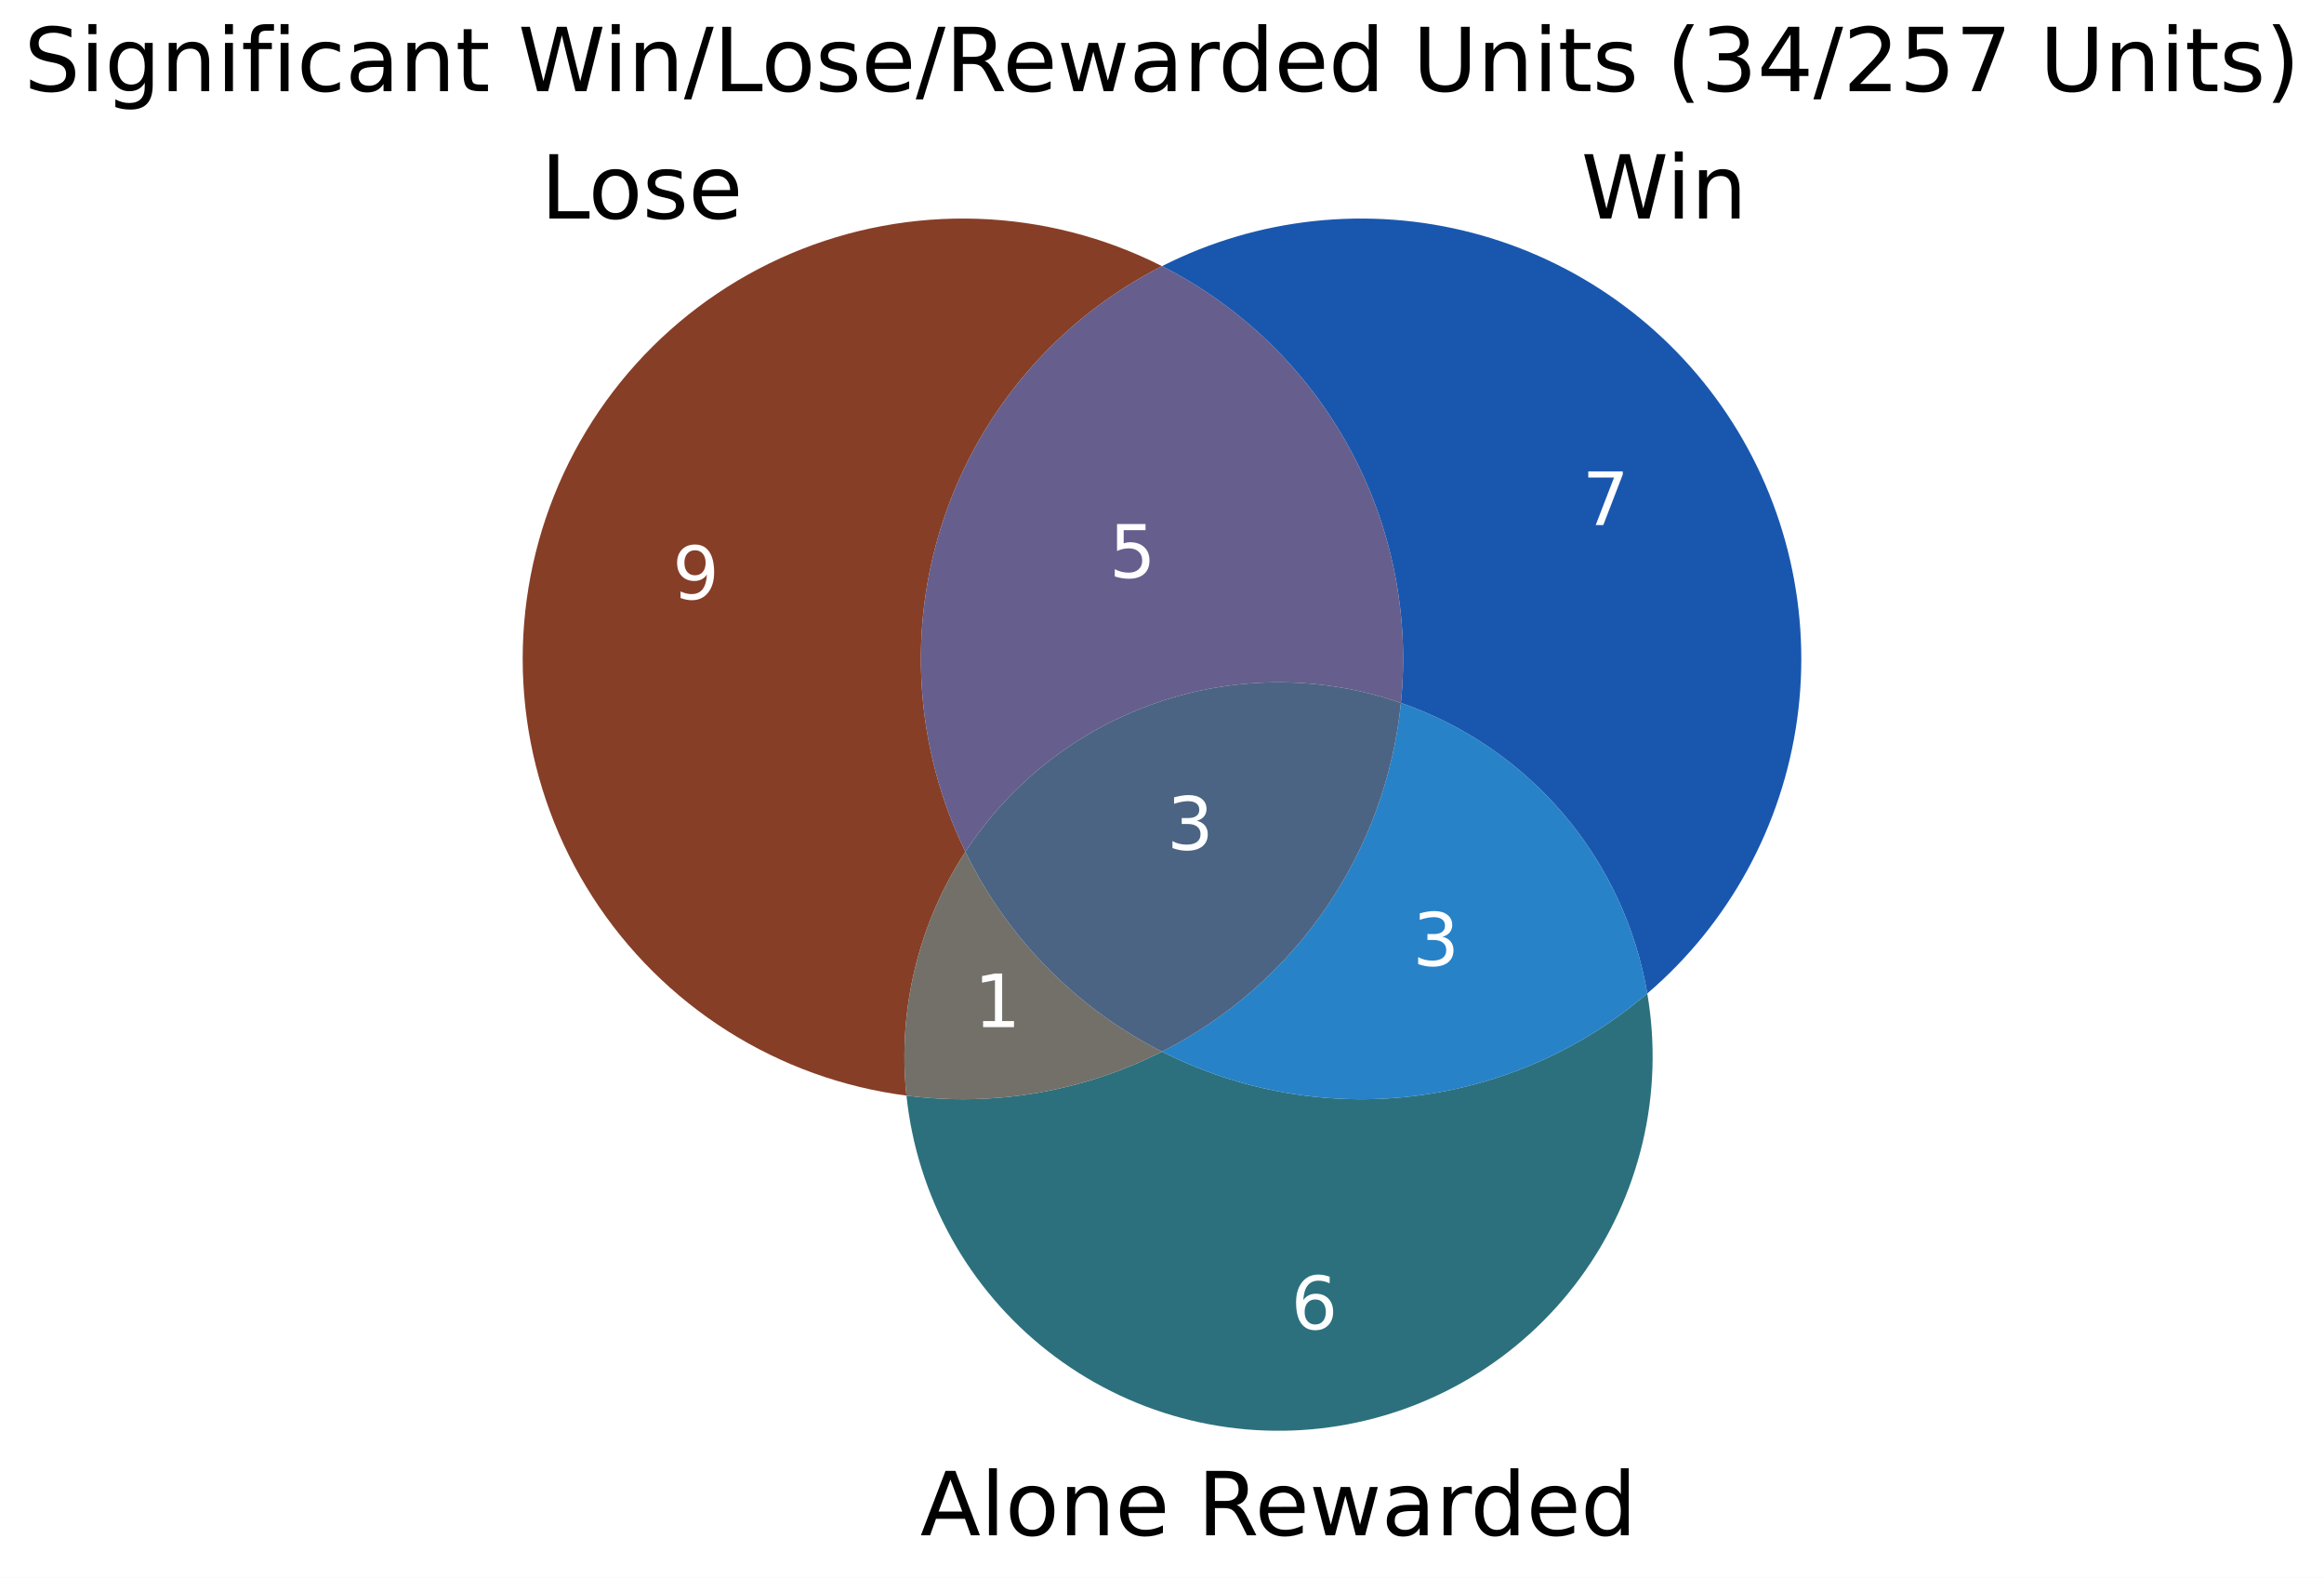
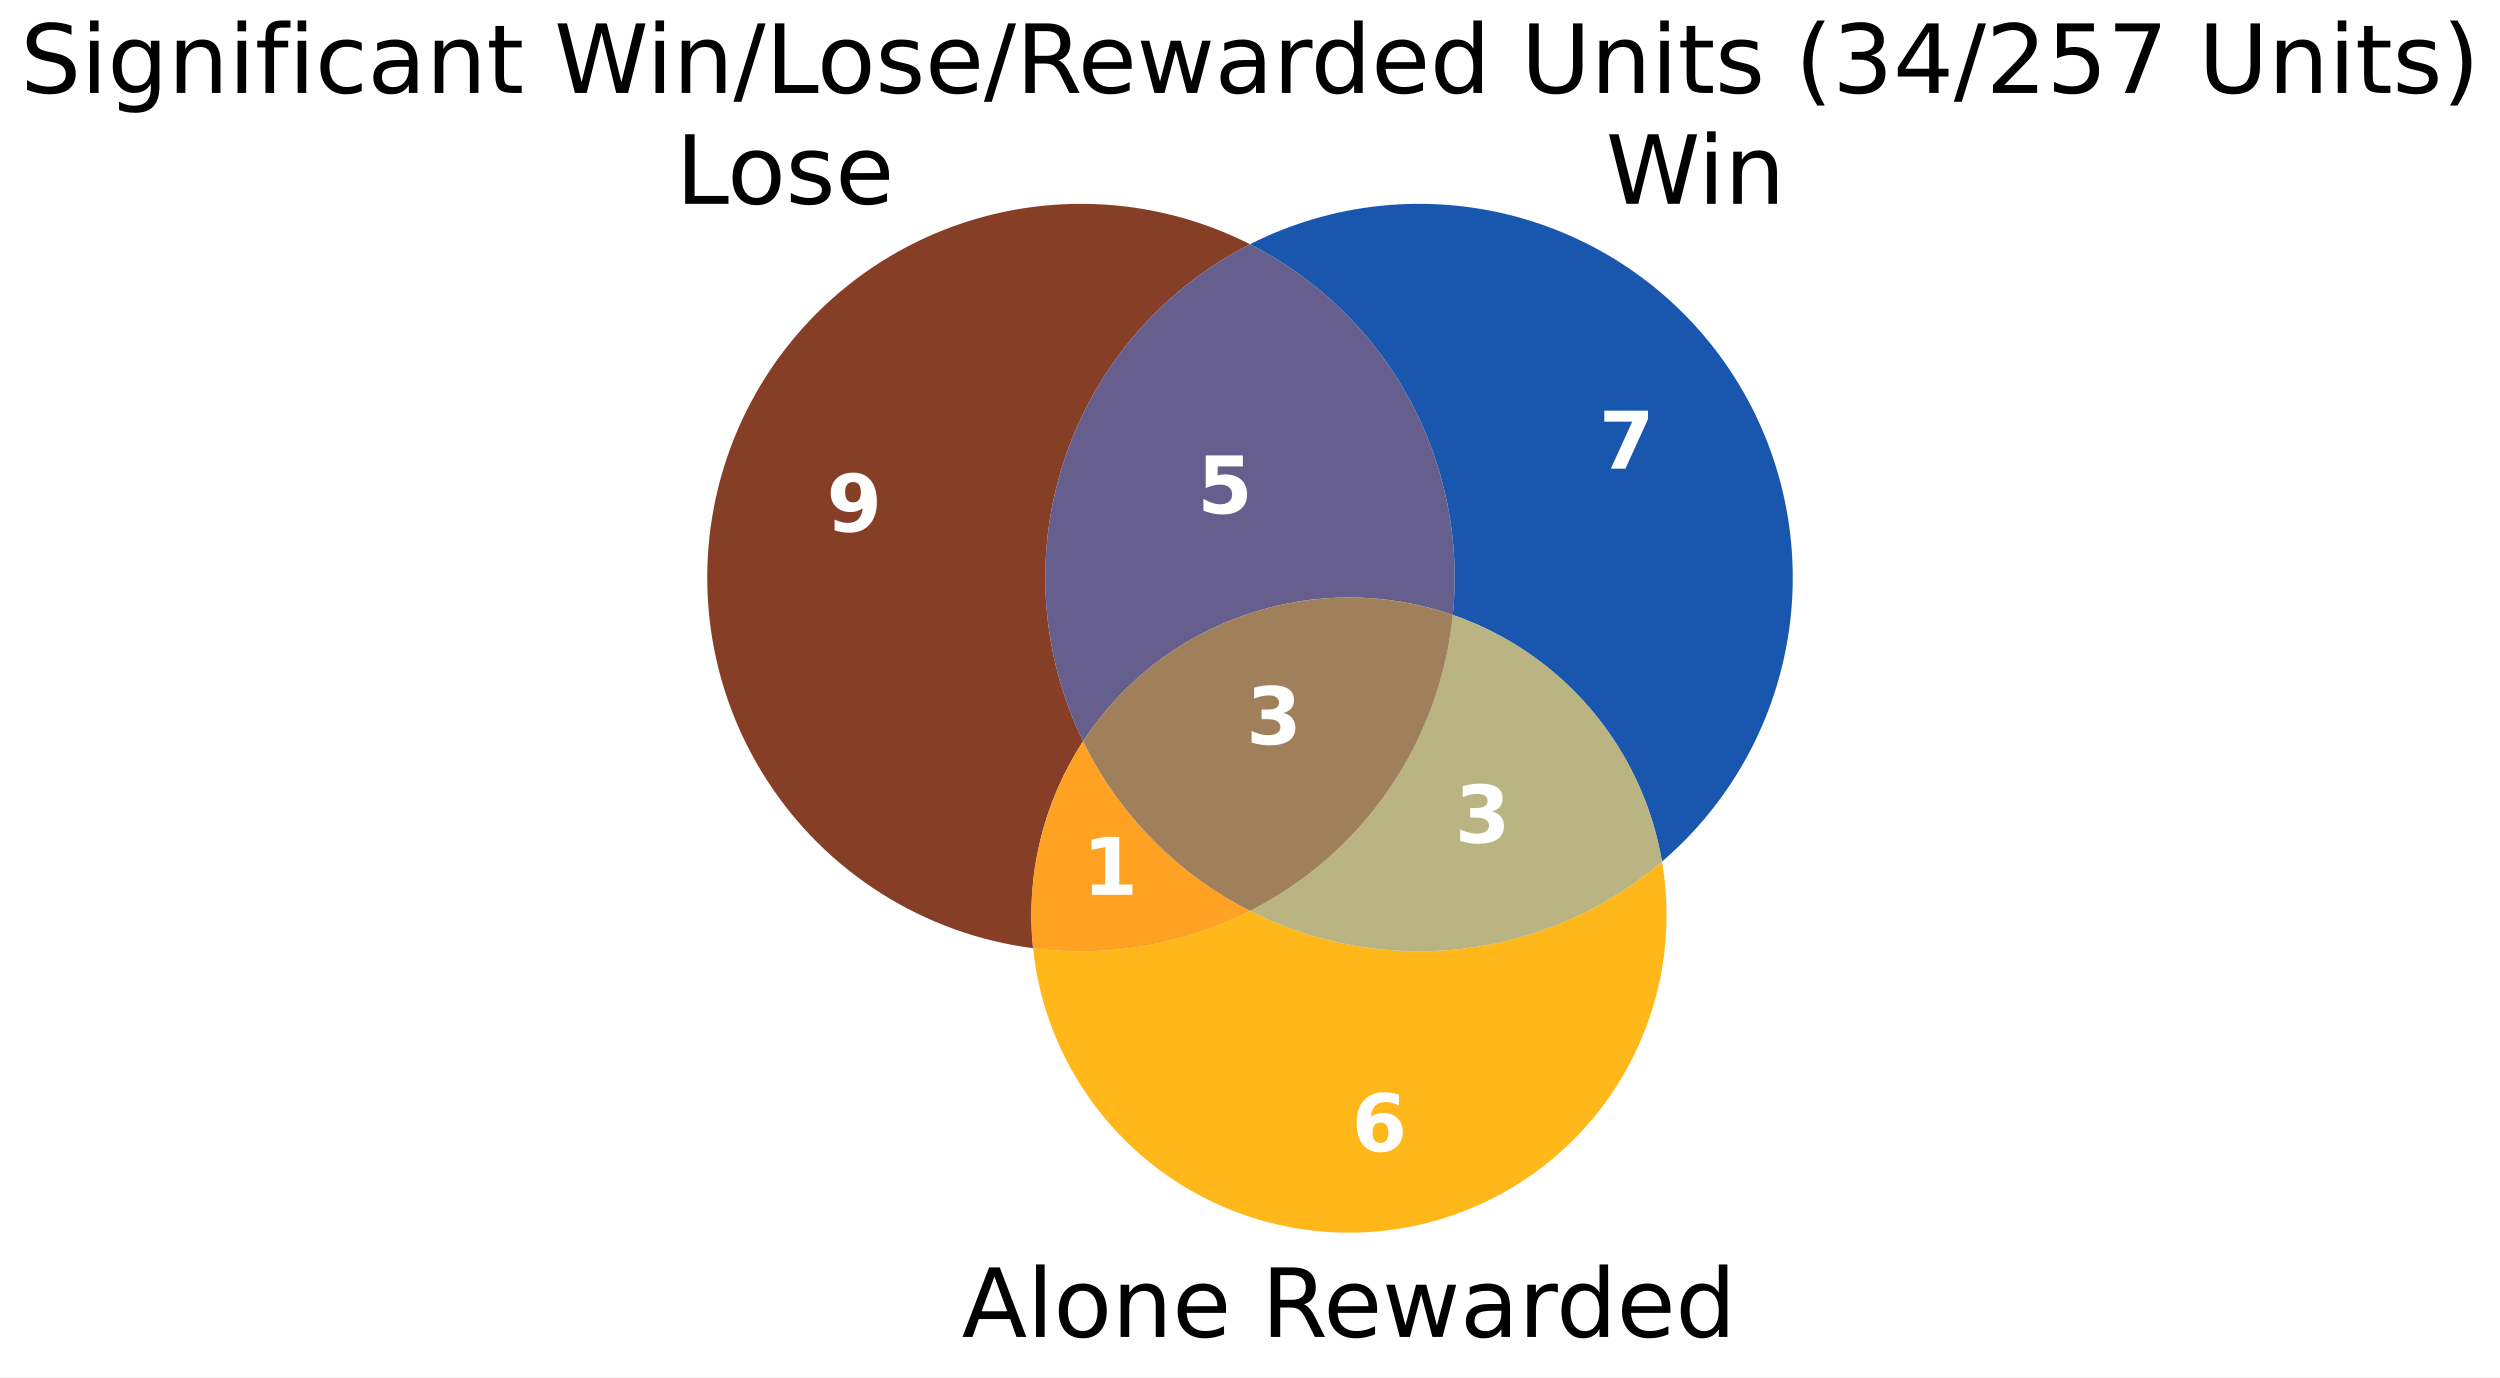
- <svg xmlns="http://www.w3.org/2000/svg" xmlns:xlink="http://www.w3.org/1999/xlink" width="694.823pt" height="471.575pt" viewBox="0 0 694.823 471.575" version="1.1">
+ <svg xmlns="http://www.w3.org/2000/svg" xmlns:xlink="http://www.w3.org/1999/xlink" width="880.393pt" height="485.002pt" viewBox="0 0 880.393 485.002" version="1.1">
  <defs>
    <style type="text/css">*{stroke-linejoin: round; stroke-linecap: butt}</style>
  </defs>
  <g id="figure_1">
    <g id="patch_1">
-       <path d="M 0 471.575  L 694.823 471.575  L 694.823 0  L 0 0  z " style="fill: #ffffff" />
+       <path d="M 0 485.002  L 880.393 485.002  L 880.393 0  L 0 0  z " style="fill: #ffffff" />
    </g>
    <g id="axes_1">
      <g id="patch_2">
-         <path d="M 347.411 79.551  C 330.312 70.88 311.524 66.049 292.363 65.397  C 273.202 64.745 254.128 68.288 236.48 75.776  C 218.831 83.265 203.029 94.52 190.184 108.752  C 177.339 122.984 167.757 139.852 162.11 158.173  C 156.464 176.495 154.888 195.831 157.494 214.825  C 160.1 233.818 166.825 252.016 177.197 268.139  C 187.569 284.263 201.339 297.928 217.543 308.175  C 233.747 318.421 251.996 325.005 271.009 327.463  C 269.676 314.761 270.528 301.924 273.529 289.509  C 276.53 277.095 281.635 265.285 288.623 254.594  C 273.495 223.552 271.175 187.769 282.17 155.033  C 293.164 122.297 316.612 95.169 347.411 79.551  " clip-path="url(#p46e3f0a4e7)" style="fill: #792910; opacity: 0.9" />
+         <path d="M 440.196 86.009  C 423.097 77.339 404.309 72.508 385.148 71.856  C 365.987 71.204 346.913 74.746 329.265 82.235  C 311.616 89.723 295.814 100.978 282.969 115.21  C 270.124 129.442 260.542 146.311 254.895 164.632  C 249.249 182.953 247.673 202.289 250.279 221.283  C 252.885 240.277 259.61 258.474 269.982 274.598  C 280.354 290.722 294.124 304.386 310.328 314.633  C 326.532 324.88 344.78 331.464 363.794 333.922  C 362.461 321.22 363.313 308.382 366.314 295.968  C 369.315 283.553 374.42 271.744 381.408 261.053  C 366.28 230.01 363.96 194.228 374.955 161.492  C 385.949 128.756 409.397 101.627 440.196 86.009  " clip-path="url(#pc267078494)" style="fill: #792910; opacity: 0.9" />
      </g>
      <g id="patch_3">
-         <path d="M 347.411 79.551  C 371.096 91.561 390.6 110.462 403.347 133.758  C 416.094 157.054 421.497 183.671 418.842 210.094  C 437.77 216.647 454.595 228.166 467.551 243.442  C 480.507 258.718 489.125 277.197 492.5 296.941  C 516.957 276.016 532.908 246.83 537.312 214.946  C 541.716 183.062 534.276 150.644 516.408 123.873  C 498.54 97.101 471.458 77.792 440.324 69.627  C 409.191 61.461 376.118 64.994 347.411 79.551  " clip-path="url(#p46e3f0a4e7)" style="fill: #0045a6; opacity: 0.9" />
+         <path d="M 440.196 86.009  C 463.881 98.019 483.385 116.921 496.132 140.217  C 508.879 163.513 514.282 190.13 511.627 216.553  C 530.555 223.106 547.38 234.625 560.336 249.901  C 573.292 265.176 581.91 283.656 585.285 303.4  C 609.742 282.475 625.693 253.288 630.097 221.405  C 634.501 189.521 627.06 157.103 609.193 130.331  C 591.325 103.56 564.243 84.251 533.109 76.085  C 501.976 67.92 468.903 71.453 440.196 86.009  " clip-path="url(#pc267078494)" style="fill: #0045a6; opacity: 0.9" />
      </g>
      <g id="patch_4">
-         <path d="M 347.411 79.551  C 316.612 95.169 293.164 122.297 282.17 155.033  C 271.175 187.769 273.495 223.552 288.623 254.594  C 302.261 233.729 322.491 218.009 346.079 209.948  C 369.667 201.887 395.287 201.939 418.842 210.094  C 421.497 183.671 416.094 157.054 403.347 133.758  C 390.6 110.462 371.096 91.561 347.411 79.551  " clip-path="url(#p46e3f0a4e7)" style="fill: #554d7f; opacity: 0.9" />
+         <path d="M 440.196 86.009  C 409.397 101.627 385.949 128.756 374.955 161.492  C 363.96 194.228 366.28 230.01 381.408 261.053  C 395.046 240.187 415.276 224.468 438.864 216.407  C 462.452 208.346 488.072 208.397 511.627 216.553  C 514.282 190.13 508.879 163.513 496.132 140.217  C 483.385 116.921 463.881 98.019 440.196 86.009  " clip-path="url(#pc267078494)" style="fill: #554d7f; opacity: 0.9" />
      </g>
      <g id="patch_5">
-         <path d="M 271.009 327.463  C 272.574 342.374 277.121 356.82 284.379 369.939  C 291.638 383.057 301.46 394.584 313.262 403.831  C 325.063 413.078 338.604 419.859 353.078 423.769  C 367.552 427.679 382.666 428.64 397.518 426.593  C 412.371 424.546 426.661 419.534 439.538 411.855  C 452.415 404.175 463.617 393.985 472.478 381.89  C 481.338 369.796 487.677 356.042 491.117 341.449  C 494.556 326.856 495.027 311.72 492.5 296.941  C 472.741 313.847 448.409 324.523 422.589 327.616  C 396.77 330.709 370.604 326.081 347.411 314.321  C 335.692 320.263 323.149 324.418 310.2 326.645  C 297.25 328.873 284.04 329.149 271.009 327.463  " clip-path="url(#p46e3f0a4e7)" style="fill: #15616f; opacity: 0.9" />
+         <path d="M 363.794 333.922  C 365.359 348.833 369.906 363.278 377.164 376.397  C 384.423 389.516 394.245 401.042 406.046 410.29  C 417.848 419.537 431.389 426.318 445.863 430.228  C 460.337 434.138 475.451 435.098 490.303 433.052  C 505.156 431.005 519.446 425.993 532.323 418.313  C 545.2 410.634 556.402 400.444 565.263 388.349  C 574.123 376.254 580.462 362.501 583.902 347.908  C 587.341 333.315 587.812 318.178 585.285 303.4  C 565.526 320.305 541.194 330.982 515.374 334.075  C 489.555 337.167 463.389 332.54 440.196 320.779  C 428.477 326.722 415.934 330.876 402.985 333.104  C 390.035 335.331 376.825 335.607 363.794 333.922  " clip-path="url(#pc267078494)" style="fill: #ffaf00; opacity: 0.9" />
      </g>
      <g id="patch_6">
-         <path d="M 271.009 327.463  C 284.04 329.149 297.25 328.873 310.2 326.645  C 323.149 324.418 335.692 320.263 347.411 314.321  C 334.706 307.878 323.13 299.415 313.136 289.262  C 303.143 279.109 294.864 267.401 288.623 254.594  C 281.635 265.285 276.53 277.095 273.529 289.509  C 270.528 301.924 269.676 314.761 271.009 327.463  " clip-path="url(#p46e3f0a4e7)" style="fill: #636159; opacity: 0.9" />
+         <path d="M 363.794 333.922  C 376.825 335.607 390.035 335.331 402.985 333.104  C 415.934 330.876 428.477 326.722 440.196 320.779  C 427.491 314.336 415.915 305.873 405.921 295.72  C 395.928 285.568 387.649 273.859 381.408 261.053  C 374.42 271.744 369.315 283.553 366.314 295.968  C 363.313 308.382 362.461 321.22 363.794 333.922  " clip-path="url(#pc267078494)" style="fill: #ff970b; opacity: 0.9" />
      </g>
      <g id="patch_7">
-         <path d="M 418.842 210.094  C 416.635 232.063 408.934 253.127 396.452 271.34  C 383.97 289.553 367.104 304.335 347.411 314.321  C 370.604 326.081 396.77 330.709 422.589 327.616  C 448.409 324.523 472.741 313.847 492.5 296.941  C 489.125 277.197 480.507 258.718 467.551 243.442  C 454.595 228.166 437.77 216.647 418.842 210.094  " clip-path="url(#p46e3f0a4e7)" style="fill: #0f74c2; opacity: 0.9" />
+         <path d="M 511.627 216.553  C 509.42 238.521 501.719 259.586 489.237 277.798  C 476.755 296.011 459.889 310.794 440.196 320.779  C 463.389 332.54 489.555 337.167 515.374 334.075  C 541.194 330.982 565.526 320.305 585.285 303.4  C 581.91 283.656 573.292 265.176 560.336 249.901  C 547.38 234.625 530.555 223.106 511.627 216.553  " clip-path="url(#pc267078494)" style="fill: #b2ab74; opacity: 0.9" />
      </g>
      <g id="patch_8">
-         <path d="M 288.623 254.594  C 294.864 267.401 303.143 279.109 313.136 289.262  C 323.13 299.415 334.706 307.878 347.411 314.321  C 367.104 304.335 383.97 289.553 396.452 271.34  C 408.934 253.127 416.635 232.063 418.842 210.094  C 395.287 201.939 369.667 201.887 346.079 209.948  C 322.491 218.009 302.261 233.729 288.623 254.594  " clip-path="url(#p46e3f0a4e7)" style="fill: #395375; opacity: 0.9" />
+         <path d="M 381.408 261.053  C 387.649 273.859 395.928 285.568 405.921 295.72  C 415.915 305.873 427.491 314.336 440.196 320.779  C 459.889 310.794 476.755 296.011 489.237 277.798  C 501.719 259.586 509.42 238.521 511.627 216.553  C 488.072 208.397 462.452 208.346 438.864 216.407  C 415.276 224.468 395.046 240.187 381.408 261.053  " clip-path="url(#pc267078494)" style="fill: #967249; opacity: 0.9" />
      </g>
      <g id="text_1">
-         <g style="fill: #ffffff" transform="translate(201.0567 179.0816) scale(0.22 -0.22)">
-           <defs>
-             <path id="DejaVuSans-39" d="M 703 97  L 703 672  Q 941 559 1184 500  Q 1428 441 1663 441  Q 2288 441 2617 861  Q 2947 1281 2994 2138  Q 2813 1869 2534 1725  Q 2256 1581 1919 1581  Q 1219 1581 811 2004  Q 403 2428 403 3163  Q 403 3881 828 4315  Q 1253 4750 1959 4750  Q 2769 4750 3195 4129  Q 3622 3509 3622 2328  Q 3622 1225 3098 567  Q 2575 -91 1691 -91  Q 1453 -91 1209 -44  Q 966 3 703 97  z M 1959 2075  Q 2384 2075 2632 2365  Q 2881 2656 2881 3163  Q 2881 3666 2632 3958  Q 2384 4250 1959 4250  Q 1534 4250 1286 3958  Q 1038 3666 1038 3163  Q 1038 2656 1286 2365  Q 1534 2075 1959 2075  z " transform="scale(0.015625)" />
-           </defs>
-           <use xlink:href="#DejaVuSans-39" />
+         <g style="fill: #ffffff" transform="translate(291.0994 187.1958) scale(0.28 -0.28)">
+           <defs>
+             <path id="DejaVuSans-Bold-39" d="M 641 103  L 641 966  Q 928 831 1190 764  Q 1453 697 1709 697  Q 2247 697 2547 995  Q 2847 1294 2900 1881  Q 2688 1725 2447 1647  Q 2206 1569 1925 1569  Q 1209 1569 770 1986  Q 331 2403 331 3084  Q 331 3838 820 4291  Q 1309 4744 2131 4744  Q 3044 4744 3544 4128  Q 4044 3513 4044 2388  Q 4044 1231 3459 570  Q 2875 -91 1856 -91  Q 1528 -91 1228 -42  Q 928 6 641 103  z M 2125 2350  Q 2441 2350 2600 2554  Q 2759 2759 2759 3169  Q 2759 3575 2600 3781  Q 2441 3988 2125 3988  Q 1809 3988 1650 3781  Q 1491 3575 1491 3169  Q 1491 2759 1650 2554  Q 1809 2350 2125 2350  z " transform="scale(0.015625)" />
+           </defs>
+           <use xlink:href="#DejaVuSans-Bold-39" />
        </g>
      </g>
      <g id="text_2">
-         <g style="fill: #ffffff" transform="translate(473.0575 156.9297) scale(0.22 -0.22)">
-           <defs>
-             <path id="DejaVuSans-37" d="M 525 4666  L 3525 4666  L 3525 4397  L 1831 0  L 1172 0  L 2766 4134  L 525 4134  L 525 4666  z " transform="scale(0.015625)" />
-           </defs>
-           <use xlink:href="#DejaVuSans-37" />
+         <g style="fill: #ffffff" transform="translate(563.1002 165.044) scale(0.28 -0.28)">
+           <defs>
+             <path id="DejaVuSans-Bold-37" d="M 428 4666  L 3944 4666  L 3944 3988  L 2125 0  L 953 0  L 2675 3781  L 428 3781  L 428 4666  z " transform="scale(0.015625)" />
+           </defs>
+           <use xlink:href="#DejaVuSans-Bold-37" />
        </g>
      </g>
      <g id="text_3">
-         <g style="fill: #ffffff" transform="translate(331.5931 172.6692) scale(0.22 -0.22)">
-           <defs>
-             <path id="DejaVuSans-35" d="M 691 4666  L 3169 4666  L 3169 4134  L 1269 4134  L 1269 2991  Q 1406 3038 1543 3061  Q 1681 3084 1819 3084  Q 2600 3084 3056 2656  Q 3513 2228 3513 1497  Q 3513 744 3044 326  Q 2575 -91 1722 -91  Q 1428 -91 1123 -41  Q 819 9 494 109  L 494 744  Q 775 591 1075 516  Q 1375 441 1709 441  Q 2250 441 2565 725  Q 2881 1009 2881 1497  Q 2881 1984 2565 2268  Q 2250 2553 1709 2553  Q 1456 2553 1204 2497  Q 953 2441 691 2322  L 691 4666  z " transform="scale(0.015625)" />
-           </defs>
-           <use xlink:href="#DejaVuSans-35" />
+         <g style="fill: #ffffff" transform="translate(421.6358 180.7835) scale(0.28 -0.28)">
+           <defs>
+             <path id="DejaVuSans-Bold-35" d="M 678 4666  L 3669 4666  L 3669 3781  L 1638 3781  L 1638 3059  Q 1775 3097 1914 3117  Q 2053 3138 2203 3138  Q 3056 3138 3531 2711  Q 4006 2284 4006 1522  Q 4006 766 3489 337  Q 2972 -91 2053 -91  Q 1656 -91 1267 -14  Q 878 63 494 219  L 494 1166  Q 875 947 1217 837  Q 1559 728 1863 728  Q 2300 728 2551 942  Q 2803 1156 2803 1522  Q 2803 1891 2551 2103  Q 2300 2316 1863 2316  Q 1603 2316 1309 2248  Q 1016 2181 678 2041  L 678 4666  z " transform="scale(0.015625)" />
+           </defs>
+           <use xlink:href="#DejaVuSans-Bold-35" />
        </g>
      </g>
      <g id="text_4">
-         <g style="fill: #ffffff" transform="translate(385.9629 397.2796) scale(0.22 -0.22)">
-           <defs>
-             <path id="DejaVuSans-36" d="M 2113 2584  Q 1688 2584 1439 2293  Q 1191 2003 1191 1497  Q 1191 994 1439 701  Q 1688 409 2113 409  Q 2538 409 2786 701  Q 3034 994 3034 1497  Q 3034 2003 2786 2293  Q 2538 2584 2113 2584  z M 3366 4563  L 3366 3988  Q 3128 4100 2886 4159  Q 2644 4219 2406 4219  Q 1781 4219 1451 3797  Q 1122 3375 1075 2522  Q 1259 2794 1537 2939  Q 1816 3084 2150 3084  Q 2853 3084 3261 2657  Q 3669 2231 3669 1497  Q 3669 778 3244 343  Q 2819 -91 2113 -91  Q 1303 -91 875 529  Q 447 1150 447 2328  Q 447 3434 972 4092  Q 1497 4750 2381 4750  Q 2619 4750 2861 4703  Q 3103 4656 3366 4563  z " transform="scale(0.015625)" />
-           </defs>
-           <use xlink:href="#DejaVuSans-36" />
+         <g style="fill: #ffffff" transform="translate(476.0056 405.3939) scale(0.28 -0.28)">
+           <defs>
+             <path id="DejaVuSans-Bold-36" d="M 2316 2303  Q 2000 2303 1842 2098  Q 1684 1894 1684 1484  Q 1684 1075 1842 870  Q 2000 666 2316 666  Q 2634 666 2792 870  Q 2950 1075 2950 1484  Q 2950 1894 2792 2098  Q 2634 2303 2316 2303  z M 3803 4544  L 3803 3681  Q 3506 3822 3243 3889  Q 2981 3956 2731 3956  Q 2194 3956 1894 3657  Q 1594 3359 1544 2772  Q 1750 2925 1990 3001  Q 2231 3078 2516 3078  Q 3231 3078 3670 2659  Q 4109 2241 4109 1563  Q 4109 813 3618 361  Q 3128 -91 2303 -91  Q 1394 -91 895 523  Q 397 1138 397 2266  Q 397 3422 980 4083  Q 1563 4744 2578 4744  Q 2900 4744 3203 4694  Q 3506 4644 3803 4544  z " transform="scale(0.015625)" />
+           </defs>
+           <use xlink:href="#DejaVuSans-Bold-36" />
        </g>
      </g>
      <g id="text_5">
-         <g style="fill: #ffffff" transform="translate(291.1972 307.0047) scale(0.22 -0.22)">
-           <defs>
-             <path id="DejaVuSans-31" d="M 794 531  L 1825 531  L 1825 4091  L 703 3866  L 703 4441  L 1819 4666  L 2450 4666  L 2450 531  L 3481 531  L 3481 0  L 794 0  L 794 531  z " transform="scale(0.015625)" />
-           </defs>
-           <use xlink:href="#DejaVuSans-31" />
+         <g style="fill: #ffffff" transform="translate(381.2399 315.1189) scale(0.28 -0.28)">
+           <defs>
+             <path id="DejaVuSans-Bold-31" d="M 750 831  L 1813 831  L 1813 3847  L 722 3622  L 722 4441  L 1806 4666  L 2950 4666  L 2950 831  L 4013 831  L 4013 0  L 750 0  L 750 831  z " transform="scale(0.015625)" />
+           </defs>
+           <use xlink:href="#DejaVuSans-Bold-31" />
        </g>
      </g>
      <g id="text_6">
-         <g style="fill: #ffffff" transform="translate(422.3222 288.6344) scale(0.22 -0.22)">
-           <defs>
-             <path id="DejaVuSans-33" d="M 2597 2516  Q 3050 2419 3304 2112  Q 3559 1806 3559 1356  Q 3559 666 3084 287  Q 2609 -91 1734 -91  Q 1441 -91 1130 -33  Q 819 25 488 141  L 488 750  Q 750 597 1062 519  Q 1375 441 1716 441  Q 2309 441 2620 675  Q 2931 909 2931 1356  Q 2931 1769 2642 2001  Q 2353 2234 1838 2234  L 1294 2234  L 1294 2753  L 1863 2753  Q 2328 2753 2575 2939  Q 2822 3125 2822 3475  Q 2822 3834 2567 4026  Q 2313 4219 1838 4219  Q 1578 4219 1281 4162  Q 984 4106 628 3988  L 628 4550  Q 988 4650 1302 4700  Q 1616 4750 1894 4750  Q 2613 4750 3031 4423  Q 3450 4097 3450 3541  Q 3450 3153 3228 2886  Q 3006 2619 2597 2516  z " transform="scale(0.015625)" />
-           </defs>
-           <use xlink:href="#DejaVuSans-33" />
+         <g style="fill: #ffffff" transform="translate(512.365 296.7486) scale(0.28 -0.28)">
+           <defs>
+             <path id="DejaVuSans-Bold-33" d="M 2981 2516  Q 3453 2394 3698 2092  Q 3944 1791 3944 1325  Q 3944 631 3412 270  Q 2881 -91 1863 -91  Q 1503 -91 1142 -33  Q 781 25 428 141  L 428 1069  Q 766 900 1098 814  Q 1431 728 1753 728  Q 2231 728 2486 893  Q 2741 1059 2741 1369  Q 2741 1688 2480 1852  Q 2219 2016 1709 2016  L 1228 2016  L 1228 2791  L 1734 2791  Q 2188 2791 2409 2933  Q 2631 3075 2631 3366  Q 2631 3634 2415 3781  Q 2200 3928 1806 3928  Q 1516 3928 1219 3862  Q 922 3797 628 3669  L 628 4550  Q 984 4650 1334 4700  Q 1684 4750 2022 4750  Q 2931 4750 3382 4451  Q 3834 4153 3834 3553  Q 3834 3144 3618 2883  Q 3403 2622 2981 2516  z " transform="scale(0.015625)" />
+           </defs>
+           <use xlink:href="#DejaVuSans-Bold-33" />
        </g>
      </g>
      <g id="text_7">
-         <g style="fill: #ffffff" transform="translate(348.8613 253.9645) scale(0.22 -0.22)">
-           <use xlink:href="#DejaVuSans-33" />
+         <g style="fill: #ffffff" transform="translate(438.904 262.0788) scale(0.28 -0.28)">
+           <use xlink:href="#DejaVuSans-Bold-33" />
        </g>
      </g>
      <g id="text_8">
-         <g transform="translate(161.6818 65.32123) scale(0.264 -0.264)">
+         <g transform="translate(237.9945 71.77985) scale(0.336 -0.336)">
          <defs>
            <path id="DejaVuSans-4c" d="M 628 4666  L 1259 4666  L 1259 531  L 3531 531  L 3531 0  L 628 0  L 628 4666  z " transform="scale(0.015625)" />
            <path id="DejaVuSans-6f" d="M 1959 3097  Q 1497 3097 1228 2736  Q 959 2375 959 1747  Q 959 1119 1226 758  Q 1494 397 1959 397  Q 2419 397 2687 759  Q 2956 1122 2956 1747  Q 2956 2369 2687 2733  Q 2419 3097 1959 3097  z M 1959 3584  Q 2709 3584 3137 3096  Q 3566 2609 3566 1747  Q 3566 888 3137 398  Q 2709 -91 1959 -91  Q 1206 -91 779 398  Q 353 888 353 1747  Q 353 2609 779 3096  Q 1206 3584 1959 3584  z " transform="scale(0.015625)" />
            <path id="DejaVuSans-73" d="M 2834 3397  L 2834 2853  Q 2591 2978 2328 3040  Q 2066 3103 1784 3103  Q 1356 3103 1142 2972  Q 928 2841 928 2578  Q 928 2378 1081 2264  Q 1234 2150 1697 2047  L 1894 2003  Q 2506 1872 2764 1633  Q 3022 1394 3022 966  Q 3022 478 2636 193  Q 2250 -91 1575 -91  Q 1294 -91 989 -36  Q 684 19 347 128  L 347 722  Q 666 556 975 473  Q 1284 391 1588 391  Q 1994 391 2212 530  Q 2431 669 2431 922  Q 2431 1156 2273 1281  Q 2116 1406 1581 1522  L 1381 1569  Q 847 1681 609 1914  Q 372 2147 372 2553  Q 372 3047 722 3315  Q 1072 3584 1716 3584  Q 2034 3584 2315 3537  Q 2597 3491 2834 3397  z " transform="scale(0.015625)" />
            <path id="DejaVuSans-65" d="M 3597 1894  L 3597 1613  L 953 1613  Q 991 1019 1311 708  Q 1631 397 2203 397  Q 2534 397 2845 478  Q 3156 559 3463 722  L 3463 178  Q 3153 47 2828 -22  Q 2503 -91 2169 -91  Q 1331 -91 842 396  Q 353 884 353 1716  Q 353 2575 817 3079  Q 1281 3584 2069 3584  Q 2775 3584 3186 3129  Q 3597 2675 3597 1894  z M 3022 2063  Q 3016 2534 2758 2815  Q 2500 3097 2075 3097  Q 1594 3097 1305 2825  Q 1016 2553 972 2059  L 3022 2063  z " transform="scale(0.015625)" />
          </defs>
          <use xlink:href="#DejaVuSans-4c" />
          <use xlink:href="#DejaVuSans-6f" x="53.963" />
          <use xlink:href="#DejaVuSans-73" x="115.145" />
          <use xlink:href="#DejaVuSans-65" x="167.244" />
        </g>
      </g>
      <g id="text_9">
-         <g transform="translate(472.7428 65.32123) scale(0.264 -0.264)">
+         <g transform="translate(565.5278 71.77985) scale(0.336 -0.336)">
          <defs>
            <path id="DejaVuSans-57" d="M 213 4666  L 850 4666  L 1831 722  L 2809 4666  L 3519 4666  L 4500 722  L 5478 4666  L 6119 4666  L 4947 0  L 4153 0  L 3169 4050  L 2175 0  L 1381 0  L 213 4666  z " transform="scale(0.015625)" />
            <path id="DejaVuSans-69" d="M 603 3500  L 1178 3500  L 1178 0  L 603 0  L 603 3500  z M 603 4863  L 1178 4863  L 1178 4134  L 603 4134  L 603 4863  z " transform="scale(0.015625)" />
            <path id="DejaVuSans-6e" d="M 3513 2113  L 3513 0  L 2938 0  L 2938 2094  Q 2938 2591 2744 2837  Q 2550 3084 2163 3084  Q 1697 3084 1428 2787  Q 1159 2491 1159 1978  L 1159 0  L 581 0  L 581 3500  L 1159 3500  L 1159 2956  Q 1366 3272 1645 3428  Q 1925 3584 2291 3584  Q 2894 3584 3203 3211  Q 3513 2838 3513 2113  z " transform="scale(0.015625)" />
          </defs>
          <use xlink:href="#DejaVuSans-57" />
          <use xlink:href="#DejaVuSans-69" x="96.627" />
          <use xlink:href="#DejaVuSans-6e" x="124.41" />
        </g>
      </g>
      <g id="text_10">
-         <g transform="translate(275.1309 458.8851) scale(0.264 -0.264)">
+         <g transform="translate(338.7019 470.8146) scale(0.336 -0.336)">
          <defs>
            <path id="DejaVuSans-41" d="M 2188 4044  L 1331 1722  L 3047 1722  L 2188 4044  z M 1831 4666  L 2547 4666  L 4325 0  L 3669 0  L 3244 1197  L 1141 1197  L 716 0  L 50 0  L 1831 4666  z " transform="scale(0.015625)" />
            <path id="DejaVuSans-6c" d="M 603 4863  L 1178 4863  L 1178 0  L 603 0  L 603 4863  z " transform="scale(0.015625)" />
            <path id="DejaVuSans-20" transform="scale(0.015625)" />
            <path id="DejaVuSans-52" d="M 2841 2188  Q 3044 2119 3236 1894  Q 3428 1669 3622 1275  L 4263 0  L 3584 0  L 2988 1197  Q 2756 1666 2539 1819  Q 2322 1972 1947 1972  L 1259 1972  L 1259 0  L 628 0  L 628 4666  L 2053 4666  Q 2853 4666 3247 4331  Q 3641 3997 3641 3322  Q 3641 2881 3436 2590  Q 3231 2300 2841 2188  z M 1259 4147  L 1259 2491  L 2053 2491  Q 2509 2491 2742 2702  Q 2975 2913 2975 3322  Q 2975 3731 2742 3939  Q 2509 4147 2053 4147  L 1259 4147  z " transform="scale(0.015625)" />
            <path id="DejaVuSans-77" d="M 269 3500  L 844 3500  L 1563 769  L 2278 3500  L 2956 3500  L 3675 769  L 4391 3500  L 4966 3500  L 4050 0  L 3372 0  L 2619 2869  L 1863 0  L 1184 0  L 269 3500  z " transform="scale(0.015625)" />
            <path id="DejaVuSans-61" d="M 2194 1759  Q 1497 1759 1228 1600  Q 959 1441 959 1056  Q 959 750 1161 570  Q 1363 391 1709 391  Q 2188 391 2477 730  Q 2766 1069 2766 1631  L 2766 1759  L 2194 1759  z M 3341 1997  L 3341 0  L 2766 0  L 2766 531  Q 2569 213 2275 61  Q 1981 -91 1556 -91  Q 1019 -91 701 211  Q 384 513 384 1019  Q 384 1609 779 1909  Q 1175 2209 1959 2209  L 2766 2209  L 2766 2266  Q 2766 2663 2505 2880  Q 2244 3097 1772 3097  Q 1472 3097 1187 3025  Q 903 2953 641 2809  L 641 3341  Q 956 3463 1253 3523  Q 1550 3584 1831 3584  Q 2591 3584 2966 3190  Q 3341 2797 3341 1997  z " transform="scale(0.015625)" />
            <path id="DejaVuSans-72" d="M 2631 2963  Q 2534 3019 2420 3045  Q 2306 3072 2169 3072  Q 1681 3072 1420 2755  Q 1159 2438 1159 1844  L 1159 0  L 581 0  L 581 3500  L 1159 3500  L 1159 2956  Q 1341 3275 1631 3429  Q 1922 3584 2338 3584  Q 2397 3584 2469 3576  Q 2541 3569 2628 3553  L 2631 2963  z " transform="scale(0.015625)" />
            <path id="DejaVuSans-64" d="M 2906 2969  L 2906 4863  L 3481 4863  L 3481 0  L 2906 0  L 2906 525  Q 2725 213 2448 61  Q 2172 -91 1784 -91  Q 1150 -91 751 415  Q 353 922 353 1747  Q 353 2572 751 3078  Q 1150 3584 1784 3584  Q 2172 3584 2448 3432  Q 2725 3281 2906 2969  z M 947 1747  Q 947 1113 1208 752  Q 1469 391 1925 391  Q 2381 391 2643 752  Q 2906 1113 2906 1747  Q 2906 2381 2643 2742  Q 2381 3103 1925 3103  Q 1469 3103 1208 2742  Q 947 2381 947 1747  z " transform="scale(0.015625)" />
          </defs>
          <use xlink:href="#DejaVuSans-41" />
          <use xlink:href="#DejaVuSans-6c" x="68.408" />
          <use xlink:href="#DejaVuSans-6f" x="96.191" />
          <use xlink:href="#DejaVuSans-6e" x="157.373" />
          <use xlink:href="#DejaVuSans-65" x="220.752" />
          <use xlink:href="#DejaVuSans-20" x="282.275" />
          <use xlink:href="#DejaVuSans-52" x="314.062" />
          <use xlink:href="#DejaVuSans-65" x="379.045" />
          <use xlink:href="#DejaVuSans-77" x="440.568" />
          <use xlink:href="#DejaVuSans-61" x="522.355" />
          <use xlink:href="#DejaVuSans-72" x="583.635" />
          <use xlink:href="#DejaVuSans-64" x="622.998" />
          <use xlink:href="#DejaVuSans-65" x="686.475" />
          <use xlink:href="#DejaVuSans-64" x="747.998" />
        </g>
      </g>
      <g id="text_11">
-         <g transform="translate(7.2 27.25988) scale(0.264 -0.264)">
+         <g transform="translate(7.2 32.73075) scale(0.336 -0.336)">
          <defs>
            <path id="DejaVuSans-53" d="M 3425 4513  L 3425 3897  Q 3066 4069 2747 4153  Q 2428 4238 2131 4238  Q 1616 4238 1336 4038  Q 1056 3838 1056 3469  Q 1056 3159 1242 3001  Q 1428 2844 1947 2747  L 2328 2669  Q 3034 2534 3370 2195  Q 3706 1856 3706 1288  Q 3706 609 3251 259  Q 2797 -91 1919 -91  Q 1588 -91 1214 -16  Q 841 59 441 206  L 441 856  Q 825 641 1194 531  Q 1563 422 1919 422  Q 2459 422 2753 634  Q 3047 847 3047 1241  Q 3047 1584 2836 1778  Q 2625 1972 2144 2069  L 1759 2144  Q 1053 2284 737 2584  Q 422 2884 422 3419  Q 422 4038 858 4394  Q 1294 4750 2059 4750  Q 2388 4750 2728 4690  Q 3069 4631 3425 4513  z " transform="scale(0.015625)" />
            <path id="DejaVuSans-67" d="M 2906 1791  Q 2906 2416 2648 2759  Q 2391 3103 1925 3103  Q 1463 3103 1205 2759  Q 947 2416 947 1791  Q 947 1169 1205 825  Q 1463 481 1925 481  Q 2391 481 2648 825  Q 2906 1169 2906 1791  z M 3481 434  Q 3481 -459 3084 -895  Q 2688 -1331 1869 -1331  Q 1566 -1331 1297 -1286  Q 1028 -1241 775 -1147  L 775 -588  Q 1028 -725 1275 -790  Q 1522 -856 1778 -856  Q 2344 -856 2625 -561  Q 2906 -266 2906 331  L 2906 616  Q 2728 306 2450 153  Q 2172 0 1784 0  Q 1141 0 747 490  Q 353 981 353 1791  Q 353 2603 747 3093  Q 1141 3584 1784 3584  Q 2172 3584 2450 3431  Q 2728 3278 2906 2969  L 2906 3500  L 3481 3500  L 3481 434  z " transform="scale(0.015625)" />
            <path id="DejaVuSans-66" d="M 2375 4863  L 2375 4384  L 1825 4384  Q 1516 4384 1395 4259  Q 1275 4134 1275 3809  L 1275 3500  L 2222 3500  L 2222 3053  L 1275 3053  L 1275 0  L 697 0  L 697 3053  L 147 3053  L 147 3500  L 697 3500  L 697 3744  Q 697 4328 969 4595  Q 1241 4863 1831 4863  L 2375 4863  z " transform="scale(0.015625)" />
            <path id="DejaVuSans-63" d="M 3122 3366  L 3122 2828  Q 2878 2963 2633 3030  Q 2388 3097 2138 3097  Q 1578 3097 1268 2742  Q 959 2388 959 1747  Q 959 1106 1268 751  Q 1578 397 2138 397  Q 2388 397 2633 464  Q 2878 531 3122 666  L 3122 134  Q 2881 22 2623 -34  Q 2366 -91 2075 -91  Q 1284 -91 818 406  Q 353 903 353 1747  Q 353 2603 823 3093  Q 1294 3584 2113 3584  Q 2378 3584 2631 3529  Q 2884 3475 3122 3366  z " transform="scale(0.015625)" />
            <path id="DejaVuSans-74" d="M 1172 4494  L 1172 3500  L 2356 3500  L 2356 3053  L 1172 3053  L 1172 1153  Q 1172 725 1289 603  Q 1406 481 1766 481  L 2356 481  L 2356 0  L 1766 0  Q 1100 0 847 248  Q 594 497 594 1153  L 594 3053  L 172 3053  L 172 3500  L 594 3500  L 594 4494  L 1172 4494  z " transform="scale(0.015625)" />
            <path id="DejaVuSans-2f" d="M 1625 4666  L 2156 4666  L 531 -594  L 0 -594  L 1625 4666  z " transform="scale(0.015625)" />
            <path id="DejaVuSans-55" d="M 556 4666  L 1191 4666  L 1191 1831  Q 1191 1081 1462 751  Q 1734 422 2344 422  Q 2950 422 3222 751  Q 3494 1081 3494 1831  L 3494 4666  L 4128 4666  L 4128 1753  Q 4128 841 3676 375  Q 3225 -91 2344 -91  Q 1459 -91 1007 375  Q 556 841 556 1753  L 556 4666  z " transform="scale(0.015625)" />
            <path id="DejaVuSans-28" d="M 1984 4856  Q 1566 4138 1362 3434  Q 1159 2731 1159 2009  Q 1159 1288 1364 580  Q 1569 -128 1984 -844  L 1484 -844  Q 1016 -109 783 600  Q 550 1309 550 2009  Q 550 2706 781 3412  Q 1013 4119 1484 4856  L 1984 4856  z " transform="scale(0.015625)" />
+             <path id="DejaVuSans-33" d="M 2597 2516  Q 3050 2419 3304 2112  Q 3559 1806 3559 1356  Q 3559 666 3084 287  Q 2609 -91 1734 -91  Q 1441 -91 1130 -33  Q 819 25 488 141  L 488 750  Q 750 597 1062 519  Q 1375 441 1716 441  Q 2309 441 2620 675  Q 2931 909 2931 1356  Q 2931 1769 2642 2001  Q 2353 2234 1838 2234  L 1294 2234  L 1294 2753  L 1863 2753  Q 2328 2753 2575 2939  Q 2822 3125 2822 3475  Q 2822 3834 2567 4026  Q 2313 4219 1838 4219  Q 1578 4219 1281 4162  Q 984 4106 628 3988  L 628 4550  Q 988 4650 1302 4700  Q 1616 4750 1894 4750  Q 2613 4750 3031 4423  Q 3450 4097 3450 3541  Q 3450 3153 3228 2886  Q 3006 2619 2597 2516  z " transform="scale(0.015625)" />
            <path id="DejaVuSans-34" d="M 2419 4116  L 825 1625  L 2419 1625  L 2419 4116  z M 2253 4666  L 3047 4666  L 3047 1625  L 3713 1625  L 3713 1100  L 3047 1100  L 3047 0  L 2419 0  L 2419 1100  L 313 1100  L 313 1709  L 2253 4666  z " transform="scale(0.015625)" />
            <path id="DejaVuSans-32" d="M 1228 531  L 3431 531  L 3431 0  L 469 0  L 469 531  Q 828 903 1448 1529  Q 2069 2156 2228 2338  Q 2531 2678 2651 2914  Q 2772 3150 2772 3378  Q 2772 3750 2511 3984  Q 2250 4219 1831 4219  Q 1534 4219 1204 4116  Q 875 4013 500 3803  L 500 4441  Q 881 4594 1212 4672  Q 1544 4750 1819 4750  Q 2544 4750 2975 4387  Q 3406 4025 3406 3419  Q 3406 3131 3298 2873  Q 3191 2616 2906 2266  Q 2828 2175 2409 1742  Q 1991 1309 1228 531  z " transform="scale(0.015625)" />
+             <path id="DejaVuSans-35" d="M 691 4666  L 3169 4666  L 3169 4134  L 1269 4134  L 1269 2991  Q 1406 3038 1543 3061  Q 1681 3084 1819 3084  Q 2600 3084 3056 2656  Q 3513 2228 3513 1497  Q 3513 744 3044 326  Q 2575 -91 1722 -91  Q 1428 -91 1123 -41  Q 819 9 494 109  L 494 744  Q 775 591 1075 516  Q 1375 441 1709 441  Q 2250 441 2565 725  Q 2881 1009 2881 1497  Q 2881 1984 2565 2268  Q 2250 2553 1709 2553  Q 1456 2553 1204 2497  Q 953 2441 691 2322  L 691 4666  z " transform="scale(0.015625)" />
+             <path id="DejaVuSans-37" d="M 525 4666  L 3525 4666  L 3525 4397  L 1831 0  L 1172 0  L 2766 4134  L 525 4134  L 525 4666  z " transform="scale(0.015625)" />
            <path id="DejaVuSans-29" d="M 513 4856  L 1013 4856  Q 1481 4119 1714 3412  Q 1947 2706 1947 2009  Q 1947 1309 1714 600  Q 1481 -109 1013 -844  L 513 -844  Q 928 -128 1133 580  Q 1338 1288 1338 2009  Q 1338 2731 1133 3434  Q 928 4138 513 4856  z " transform="scale(0.015625)" />
          </defs>
          <use xlink:href="#DejaVuSans-53" />
          <use xlink:href="#DejaVuSans-69" x="63.477" />
          <use xlink:href="#DejaVuSans-67" x="91.26" />
          <use xlink:href="#DejaVuSans-6e" x="154.736" />
          <use xlink:href="#DejaVuSans-69" x="218.115" />
          <use xlink:href="#DejaVuSans-66" x="245.898" />
          <use xlink:href="#DejaVuSans-69" x="281.104" />
          <use xlink:href="#DejaVuSans-63" x="308.887" />
          <use xlink:href="#DejaVuSans-61" x="363.867" />
          <use xlink:href="#DejaVuSans-6e" x="425.146" />
          <use xlink:href="#DejaVuSans-74" x="488.525" />
          <use xlink:href="#DejaVuSans-20" x="527.734" />
          <use xlink:href="#DejaVuSans-57" x="559.521" />
          <use xlink:href="#DejaVuSans-69" x="656.148" />
          <use xlink:href="#DejaVuSans-6e" x="683.932" />
          <use xlink:href="#DejaVuSans-2f" x="747.311" />
          <use xlink:href="#DejaVuSans-4c" x="781.002" />
          <use xlink:href="#DejaVuSans-6f" x="834.965" />
          <use xlink:href="#DejaVuSans-73" x="896.146" />
          <use xlink:href="#DejaVuSans-65" x="948.246" />
          <use xlink:href="#DejaVuSans-2f" x="1009.77" />
          <use xlink:href="#DejaVuSans-52" x="1043.461" />
          <use xlink:href="#DejaVuSans-65" x="1108.443" />
          <use xlink:href="#DejaVuSans-77" x="1169.967" />
          <use xlink:href="#DejaVuSans-61" x="1251.754" />
          <use xlink:href="#DejaVuSans-72" x="1313.033" />
          <use xlink:href="#DejaVuSans-64" x="1352.396" />
          <use xlink:href="#DejaVuSans-65" x="1415.873" />
          <use xlink:href="#DejaVuSans-64" x="1477.396" />
          <use xlink:href="#DejaVuSans-20" x="1540.873" />
          <use xlink:href="#DejaVuSans-55" x="1572.66" />
          <use xlink:href="#DejaVuSans-6e" x="1645.854" />
          <use xlink:href="#DejaVuSans-69" x="1709.232" />
          <use xlink:href="#DejaVuSans-74" x="1737.016" />
          <use xlink:href="#DejaVuSans-73" x="1776.225" />
          <use xlink:href="#DejaVuSans-20" x="1828.324" />
          <use xlink:href="#DejaVuSans-28" x="1860.111" />
          <use xlink:href="#DejaVuSans-33" x="1899.125" />
          <use xlink:href="#DejaVuSans-34" x="1962.748" />
          <use xlink:href="#DejaVuSans-2f" x="2026.371" />
          <use xlink:href="#DejaVuSans-32" x="2060.062" />
          <use xlink:href="#DejaVuSans-35" x="2123.686" />
          <use xlink:href="#DejaVuSans-37" x="2187.309" />
          <use xlink:href="#DejaVuSans-20" x="2250.932" />
          <use xlink:href="#DejaVuSans-55" x="2282.719" />
          <use xlink:href="#DejaVuSans-6e" x="2355.912" />
          <use xlink:href="#DejaVuSans-69" x="2419.291" />
          <use xlink:href="#DejaVuSans-74" x="2447.074" />
          <use xlink:href="#DejaVuSans-73" x="2486.283" />
          <use xlink:href="#DejaVuSans-29" x="2538.383" />
        </g>
      </g>
    </g>
  </g>
  <defs>
-     <clipPath id="p46e3f0a4e7">
-       <rect x="124.211" y="33.26" width="446.4" height="426.442" />
+     <clipPath id="pc267078494">
+       <rect x="216.996" y="39.718" width="446.4" height="426.442" />
    </clipPath>
  </defs>
</svg>
